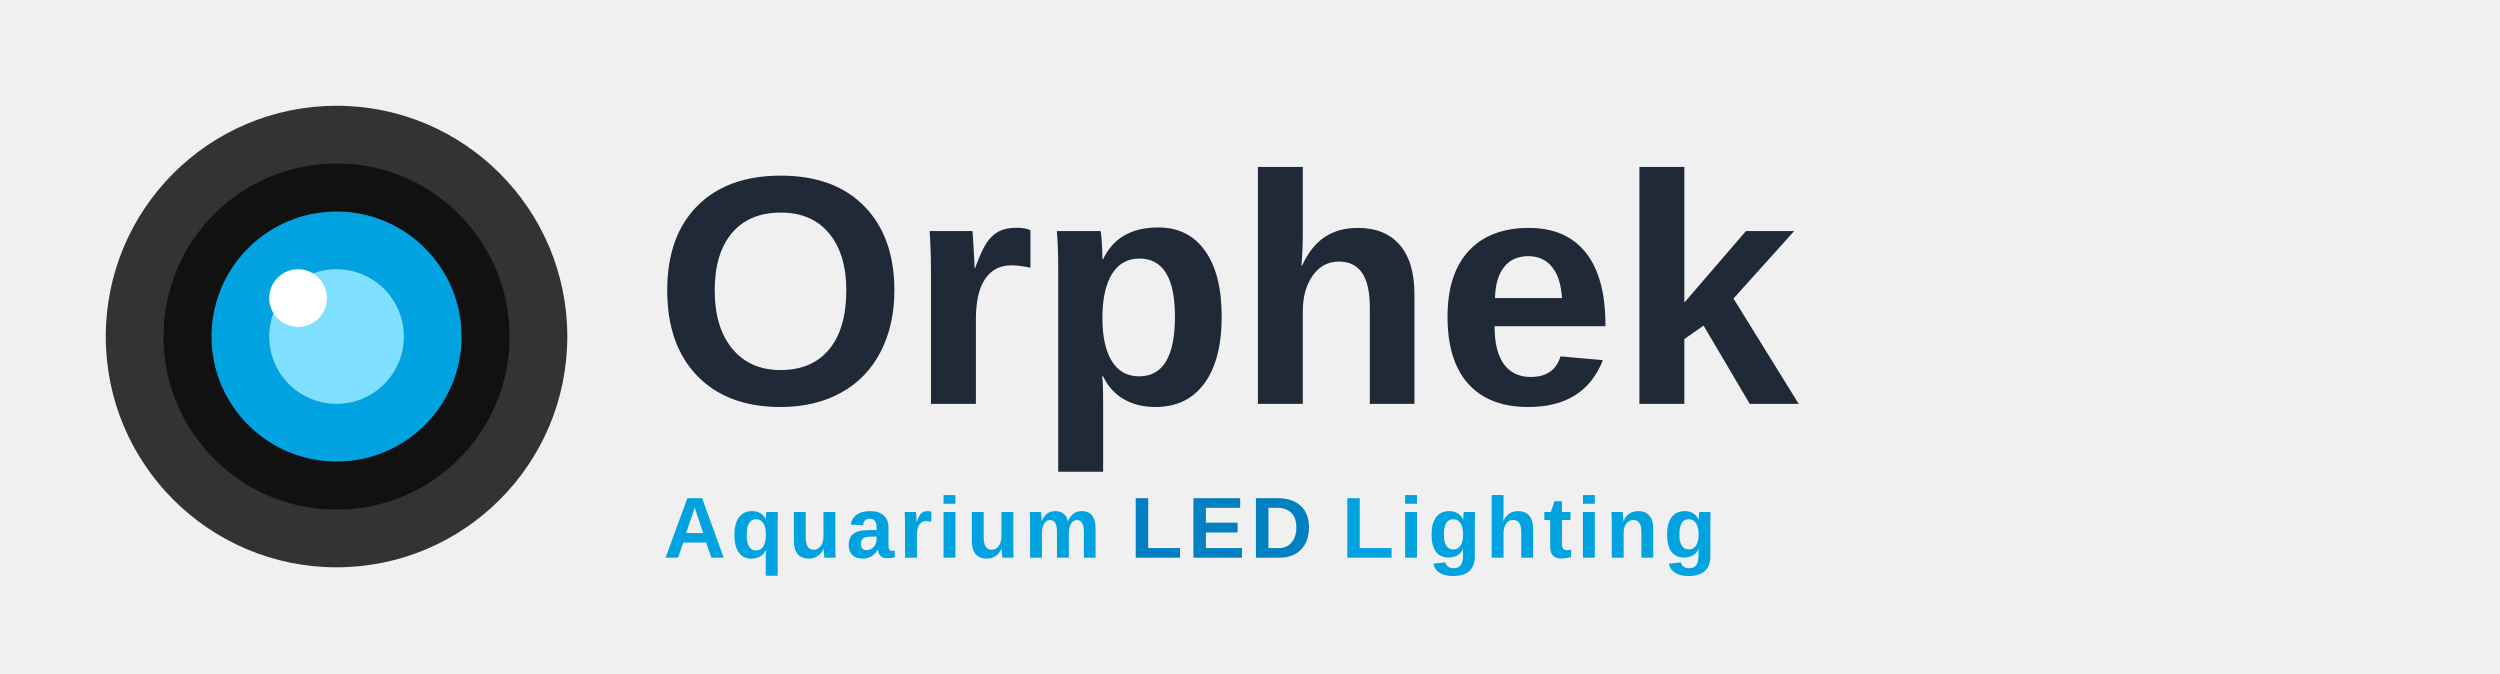
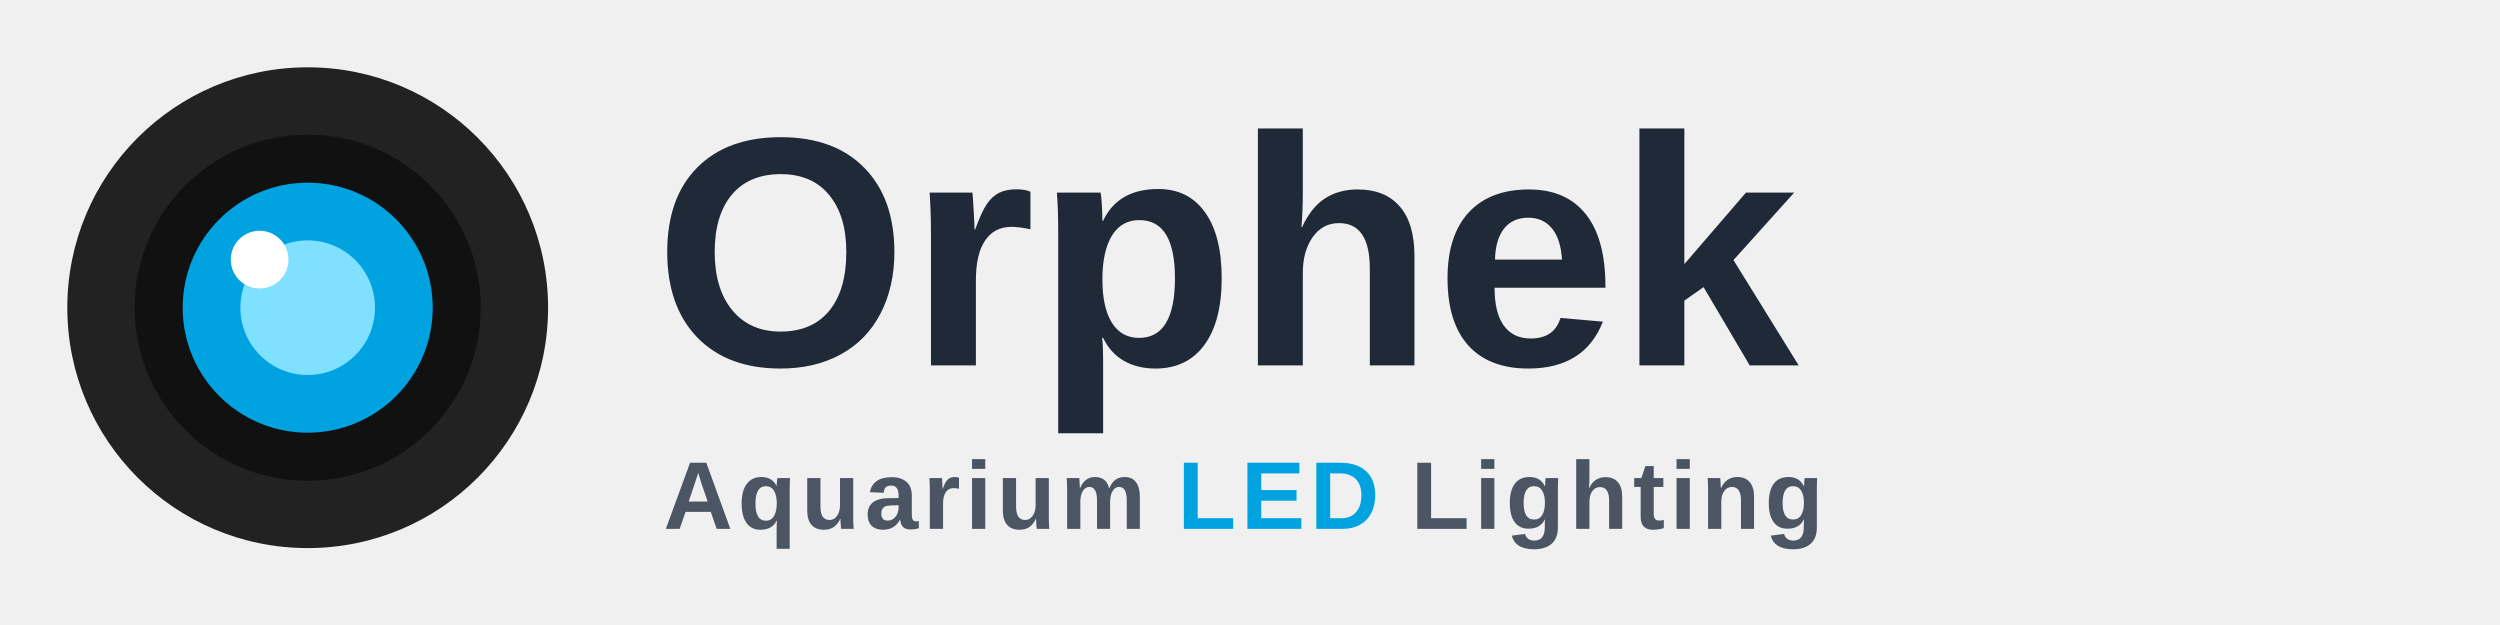
- <svg xmlns="http://www.w3.org/2000/svg" viewBox="0 0 260 70" fill="none">
-   <circle cx="35" cy="35" r="24" fill="#333333" />
-   <circle cx="35" cy="35" r="18" fill="#111111" />
-   <circle cx="35" cy="35" r="13" fill="#00A3E0" />
-   <circle cx="35" cy="35" r="7" fill="#80E0FF" />
-   <circle cx="31" cy="31" r="3" fill="#FFFFFF" />
-   <text x="68" y="42" font-family="'Helvetica Neue', Arial, sans-serif" font-weight="800" font-size="34" fill="#1F2937">Orphek</text>
-   <text x="69" y="58" font-family="Arial, sans-serif" font-weight="700" font-size="9" fill="#00A3E0" letter-spacing="0.5">Aquarium <tspan fill="#0080C0">LED</tspan> Lighting</text>
+ <svg xmlns="http://www.w3.org/2000/svg" viewBox="0 0 260 65" fill="none">
+   <g transform="translate(5, 5)">
+     <circle cx="27" cy="27" r="25" fill="#222222" />
+     <circle cx="27" cy="27" r="18" fill="#111111" />
+     <circle cx="27" cy="27" r="13" fill="#00A3E0" />
+     <circle cx="27" cy="27" r="7" fill="#80E0FF" />
+     <circle cx="22" cy="22" r="3" fill="#FFFFFF" />
+   </g>
+   <text x="68" y="38" font-family="'Arial Black', 'Helvetica Neue', Arial, sans-serif" font-weight="900" font-size="34" fill="#1F2937">Orphek</text>
+   <text x="69" y="55" font-family="Arial, sans-serif" font-weight="700" font-size="10" fill="#4B5563" letter-spacing="0.5">Aquarium <tspan fill="#00A3E0" font-weight="900">LED</tspan> Lighting</text>
</svg>
